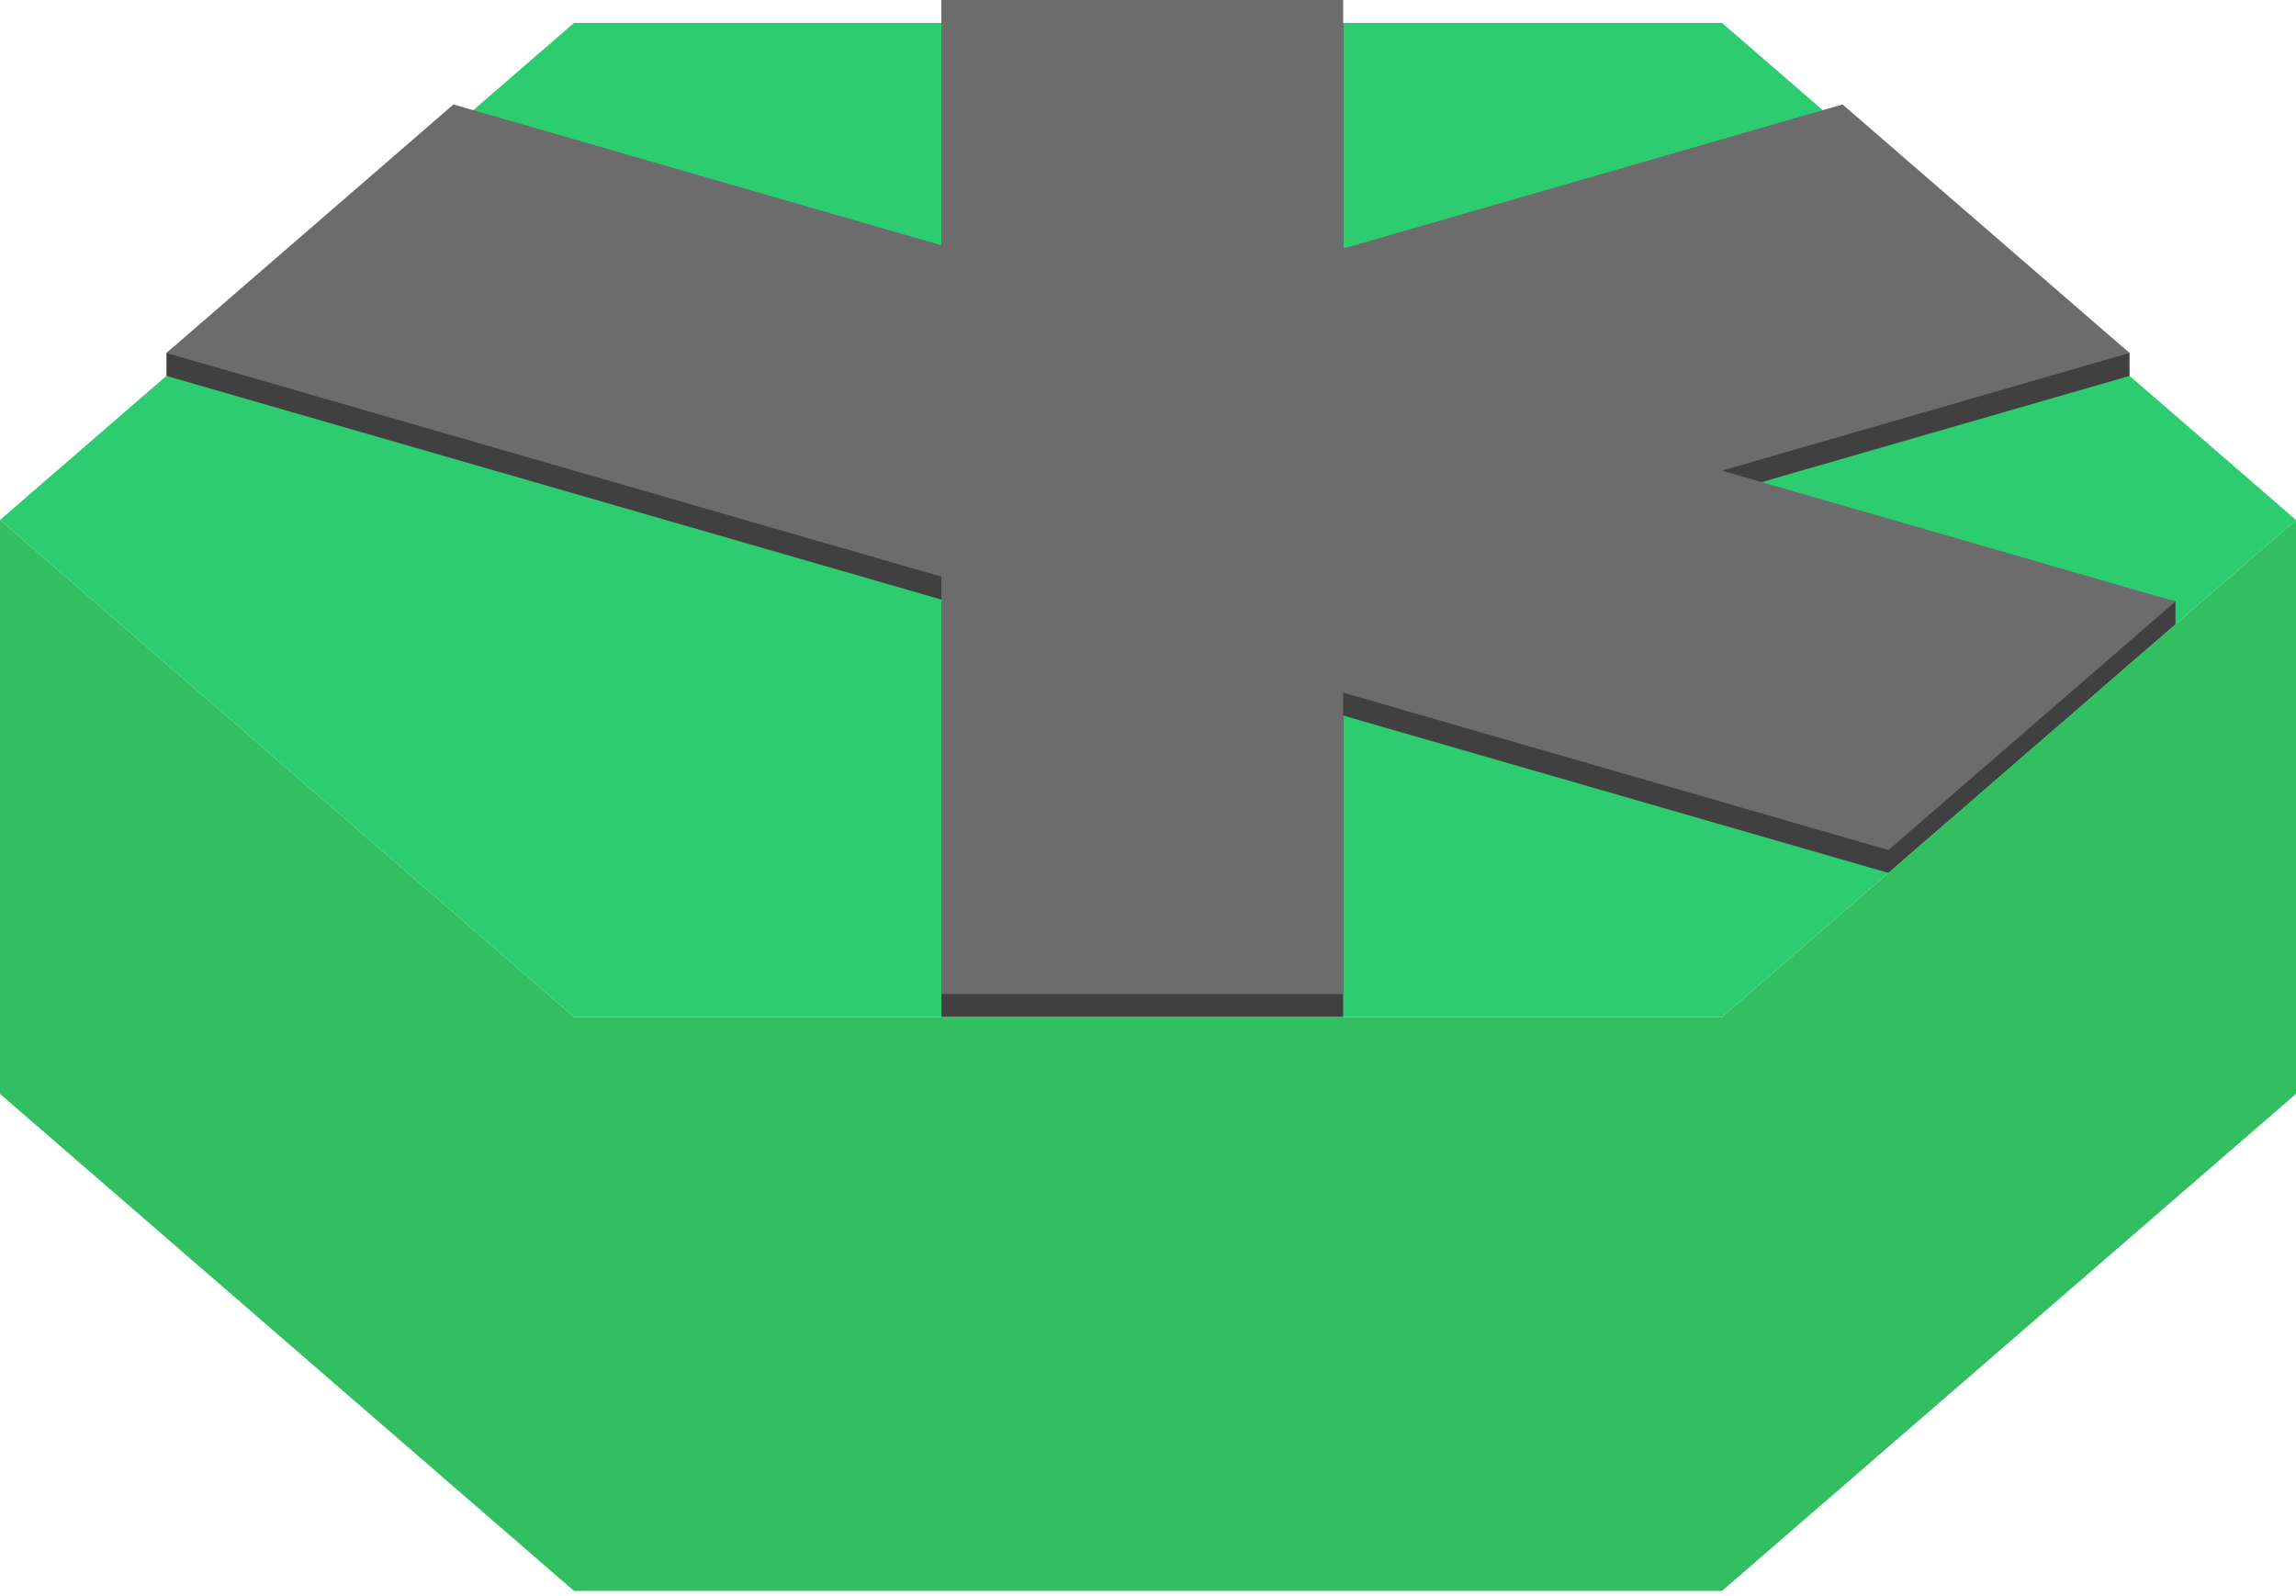
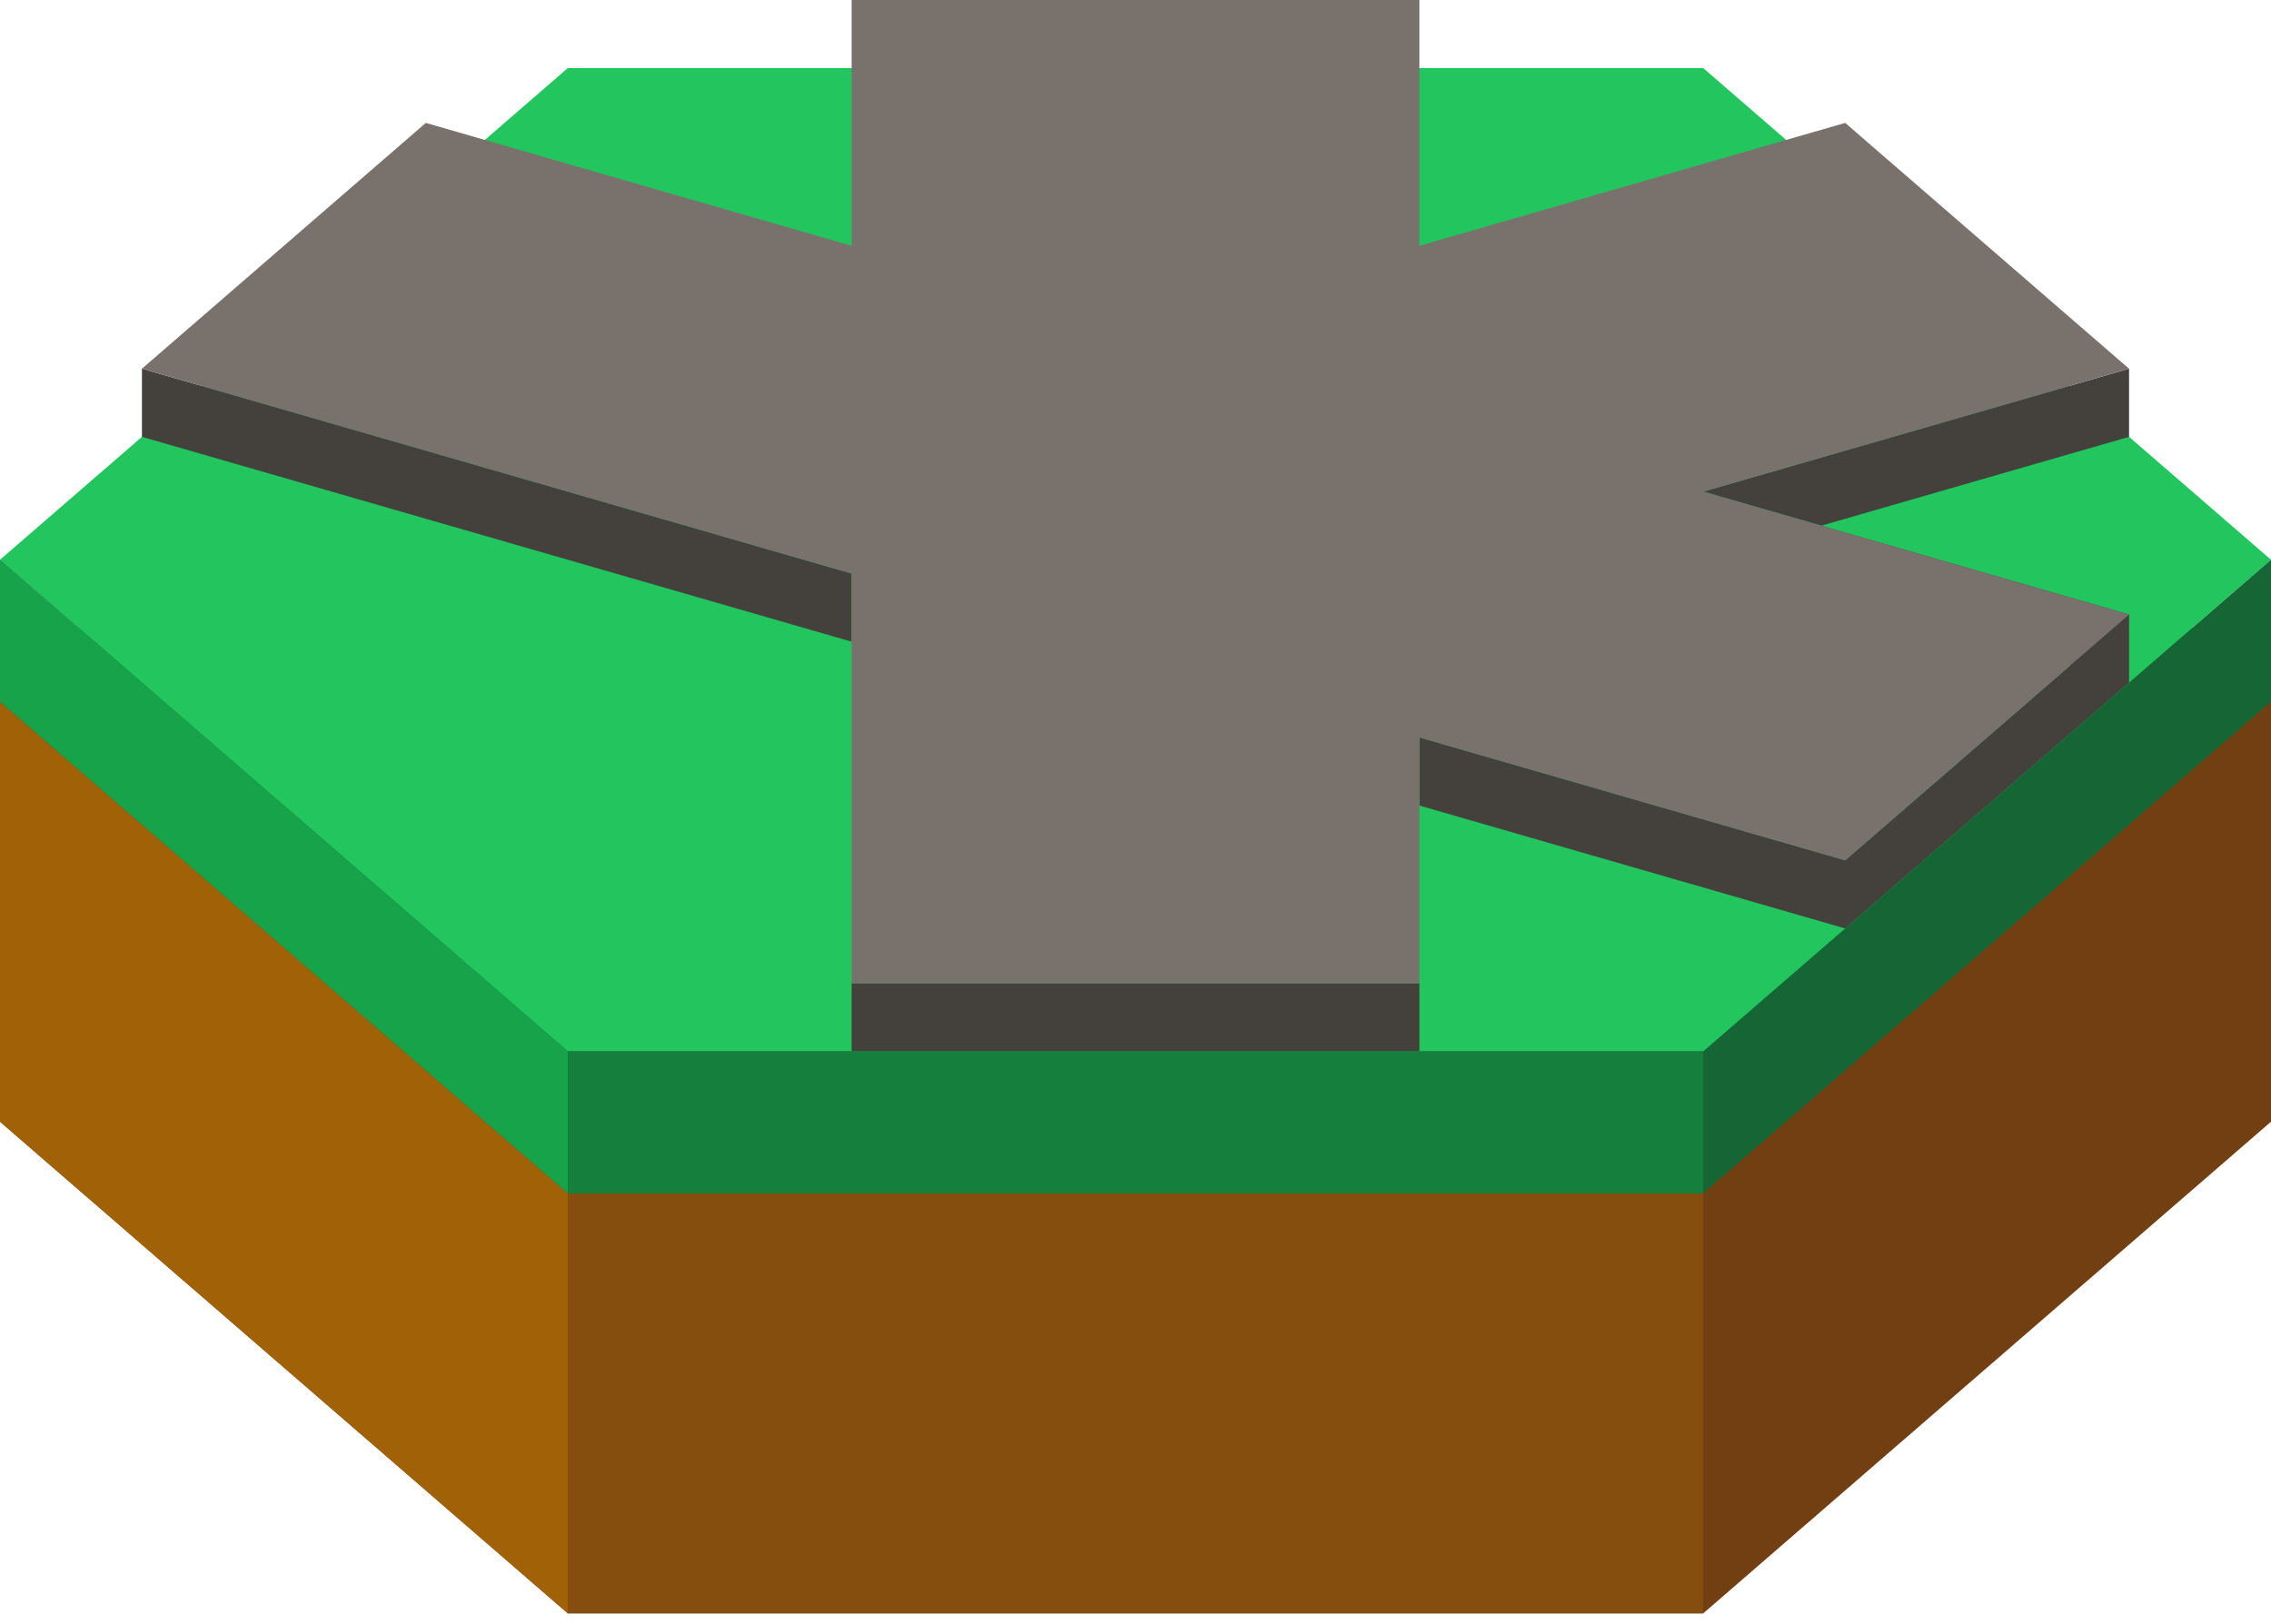
- <svg xmlns="http://www.w3.org/2000/svg" width="200" height="139" viewBox="0 0 200 139" fill="none">
-   <path d="M50 1.997L0 45.298L50 88.6H150L200 45.298L150 1.997H50Z" fill="#2ECC71" />
-   <path d="M117 1.997H82V23.366L39.5 11.097L14.5 30.75V32.748L50 42.996L82 52.233V62.626V88.597H117V62.337L164.5 76.049L189.5 54.398V52.397L150 42.996L185.5 32.748V30.75L160.5 11.097L117 23.654V1.997Z" fill="#414040" />
-   <path d="M117 0H82V21.369L39.5 9.1L14.5 30.751L50 40.999L82 50.236V60.629V86.6H117V60.34L164.5 74.052L189.5 52.401L150 40.999L185.5 30.751L160.5 9.1L117 21.657V0Z" fill="#6C6C6C" />
-   <path d="M150 88.6L200 45.298V95.297L150 138.597H50L0 95.297V45.298L50 88.6H150Z" fill="#31BF61" />
+ <svg xmlns="http://www.w3.org/2000/svg" width="200" height="143" viewBox="0 0 200 143" fill="none">
+   <path d="M50 18L0 61.301L50 104.603H150L200 61.301L150 18H50Z" fill="#22C55E" />
+   <path d="M150 104.603L200 61.301V98.8L150 142.101H50L0 98.8V61.301L50 104.603H150Z" fill="#713F12" />
+   <path d="M0 61.301L50 104.603V142.101L0 98.8V61.301Z" fill="#A16207" />
+   <path d="M50 104.603H150V142.101H50V104.603Z" fill="#854D0E" />
+   <path d="M50 6L0 49.301L50 92.603H150L200 49.301L150 6H50Z" fill="#22C55E" />
+   <path d="M100 92.603H125V86.603V70.952L162.5 81.777L175 70.952L187.5 60.127V54.127L160.392 46.301L187.5 38.476V32.476L150 43.301L160.392 46.301L150 49.301L182.304 58.627L175 64.952L162.5 75.777L125 64.952V70.952V86.603H100H75V92.603H100Z" fill="#44403C" />
+   <path d="M12.5 38.476L50 49.301L75 56.518V50.518L50 43.301L12.5 32.476V38.476Z" fill="#44403C" />
+   <path d="M100 86.603H125V64.952L162.5 75.777L175 64.952L187.5 54.127L150 43.301L187.5 32.476L175 21.651L162.5 10.825L125 21.651V0H100H75V21.651L37.5 10.825L25 21.651L12.5 32.476L50 43.301L75 50.518V64.952V86.603H100Z" fill="#78716C" />
+   <path d="M200 49.301L150 92.603H50L0 49.301V61.801L50 105.102H150L200 61.801V49.301Z" fill="#166534" />
+   <path d="M0 49.301L50 92.603V105.102L0 61.801V49.301Z" fill="#16A34A" />
+   <path d="M50 92.603H150V105.102H50V92.603Z" fill="#15803D" />
</svg>
